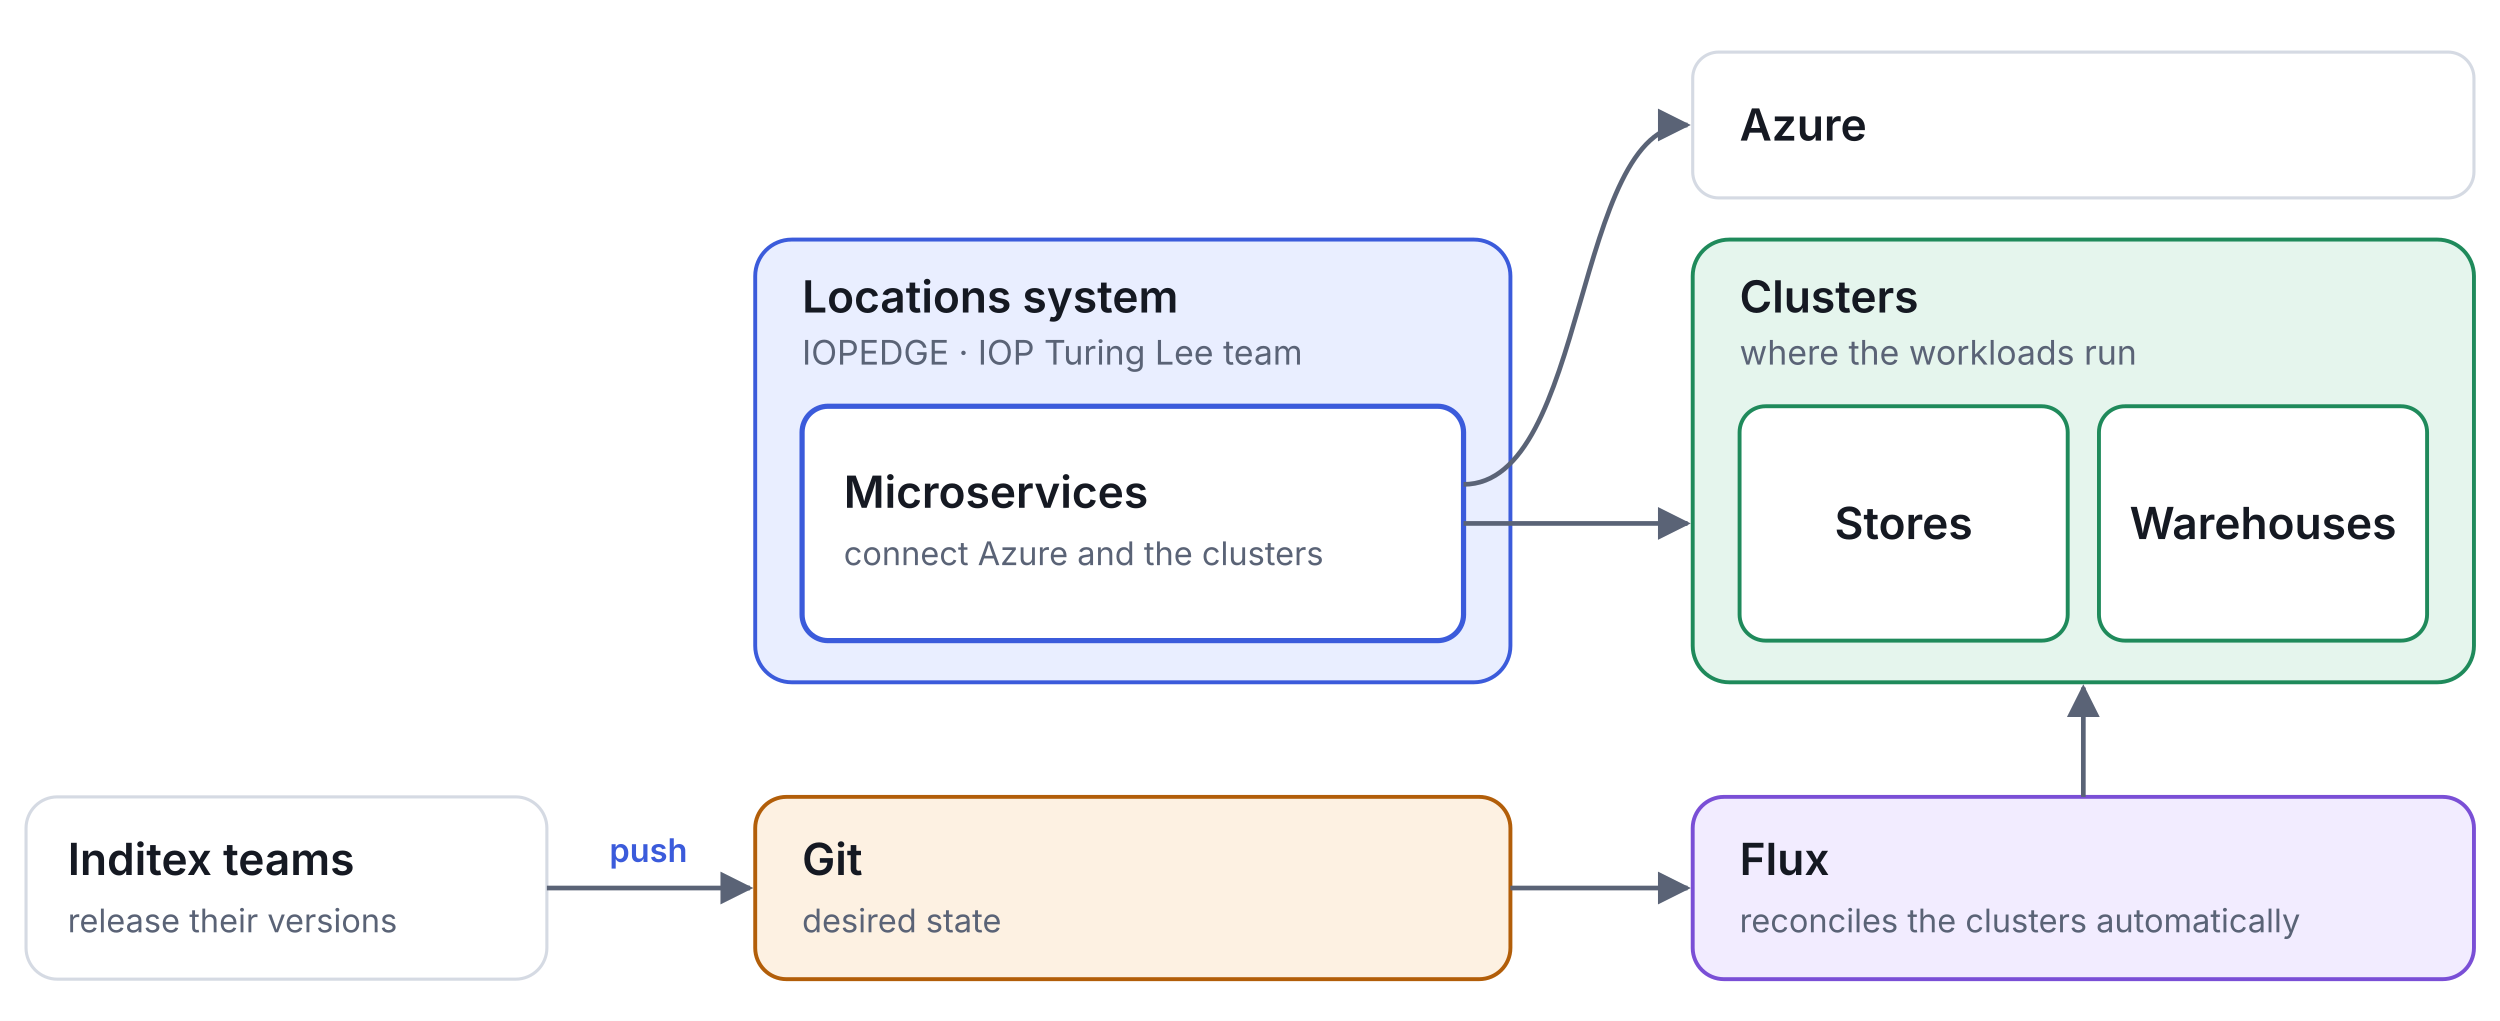
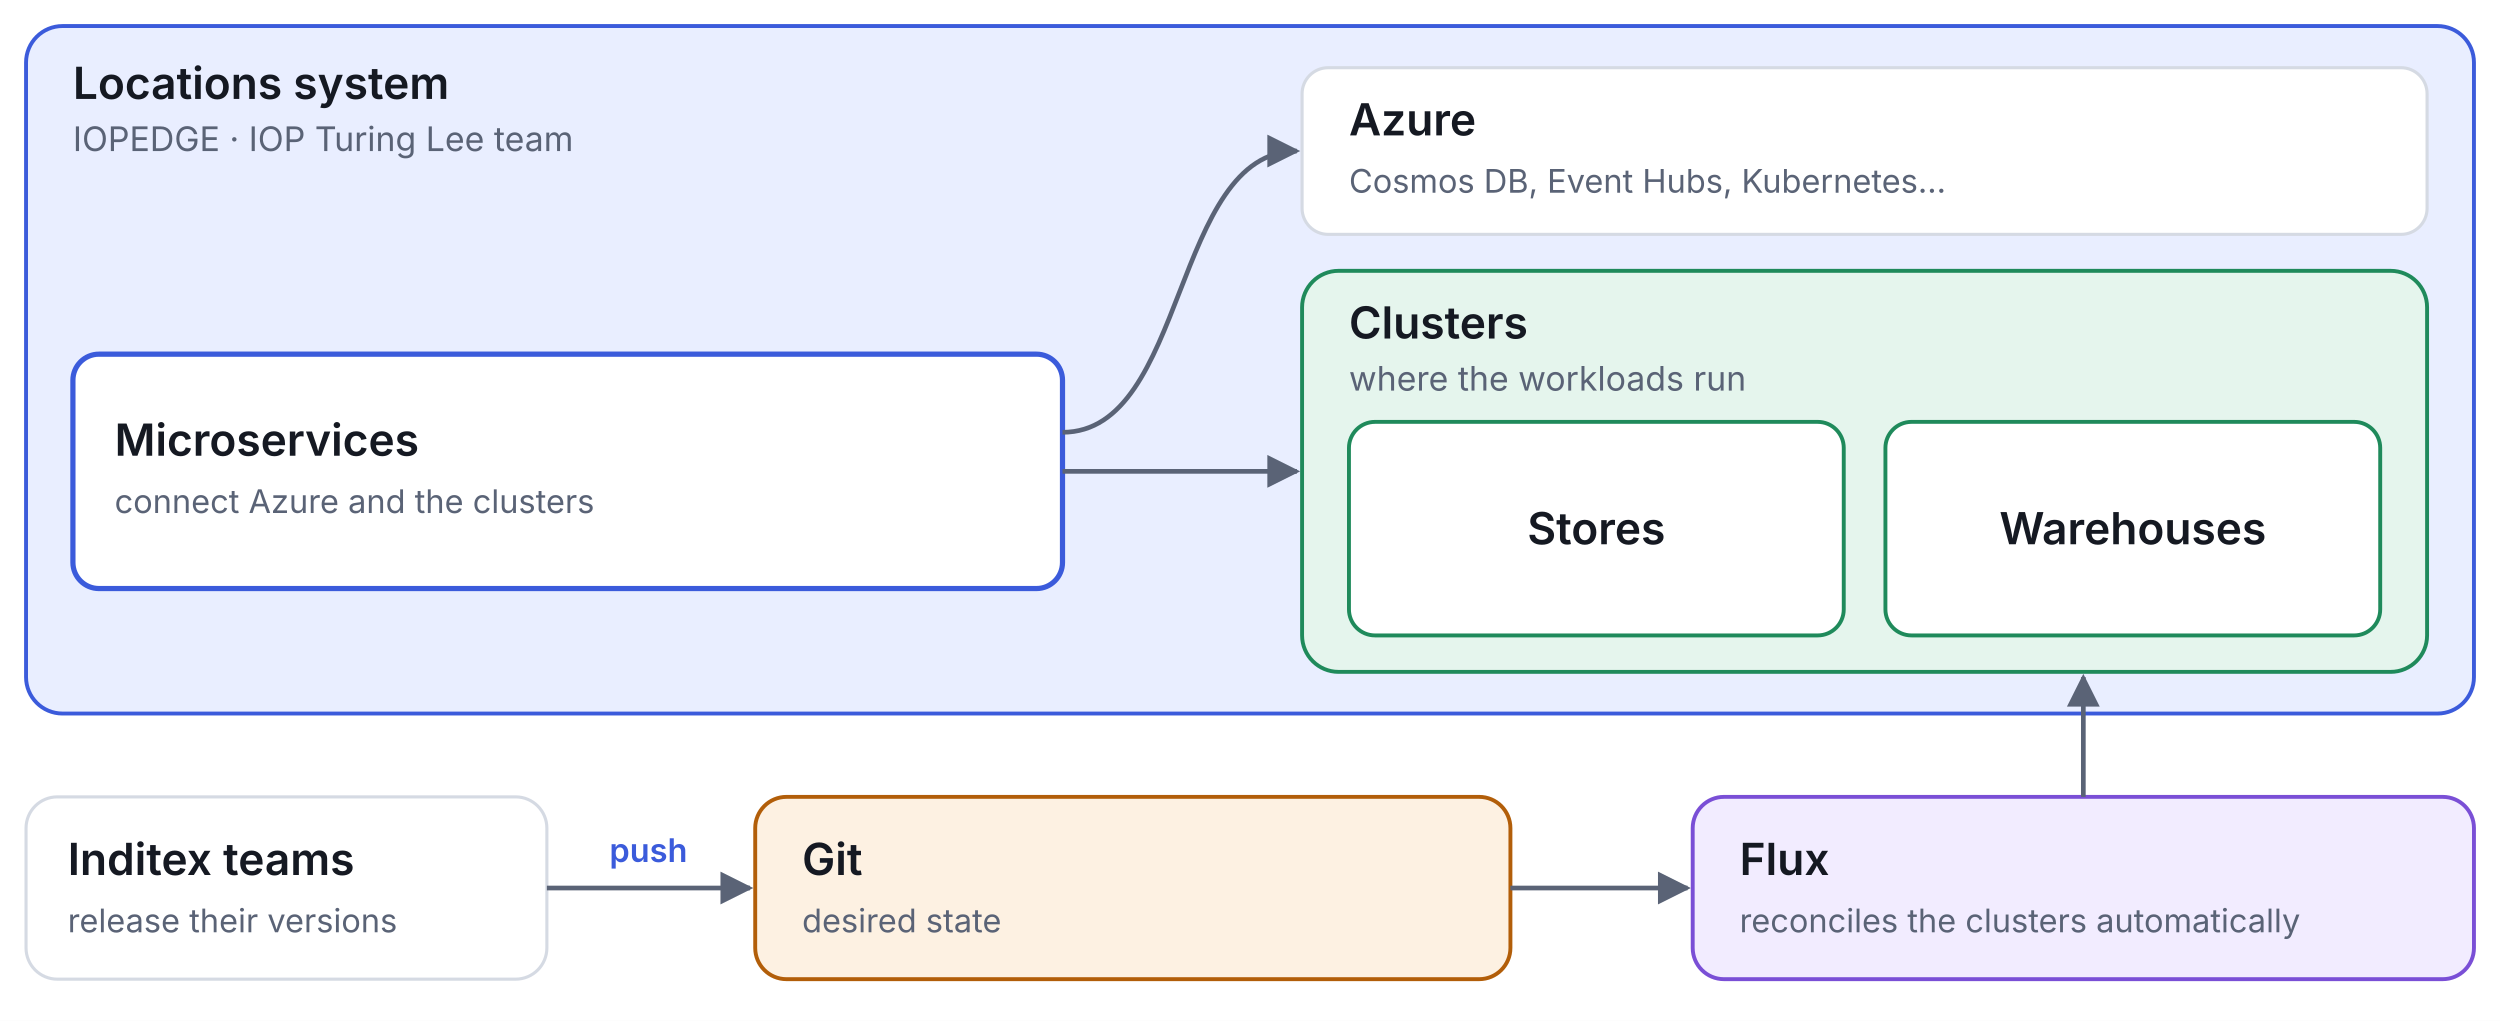
<svg xmlns="http://www.w3.org/2000/svg" viewBox="0 0 960 392">
  <style>
    .dg-bg { fill: #ffffff; }
    .dg-grp { stroke-width: 1.5; }
    .k8s { fill: #e9eeff; stroke: #3b5bdb; }
    .node { fill: #e5f5ed; stroke: #1f8a5b; }
    .flux { fill: #f2ecff; stroke: #7a4fd6; }
    .git { fill: #fdf1e2; stroke: #b25e09; }
    .dg-box { fill: #ffffff; stroke: #d5dae3; stroke-width: 1.2; }
    .dg-box.hl { stroke: #3b5bdb; stroke-width: 2; }
    .dg-box.pod { stroke: #1f8a5b; stroke-width: 1.5; }
    .dg-arrow { fill: none; stroke: #5a6376; stroke-width: 1.8; }
    .dg-head { fill: #5a6376; }
    text { font-family: Inter, system-ui, sans-serif; fill: #151922; }
    .dg-t { font-size: 17px; font-weight: 600; }
    .dg-s { font-size: 13px; fill: #5a6376; }
    .dg-d { font-size: 12.5px; fill: #5a6376; }
    .dg-l { font-size: 12.5px; font-weight: 600; fill: #3b5bdb; paint-order: stroke; stroke: #ffffff; stroke-width: 4px; }
  </style>
  <defs>
    <marker id="dgi-head" viewBox="0 0 10 10" refX="9" refY="5" markerWidth="7" markerHeight="7" orient="auto-start-reverse">
      <path class="dg-head" d="M0 0L10 5L0 10z" />
    </marker>
  </defs>
  <rect class="dg-bg" width="960" height="392" />
-   <rect class="dg-grp k8s" x="290" y="92" width="290" height="170" rx="14" />
-   <text class="dg-t" x="308" y="120">Locations system</text>
-   <text class="dg-s" x="308" y="140">IOPEDGE · IOP Turing Lee team</text>
-   <rect class="dg-box hl" x="308" y="156" width="254" height="90" rx="10" />
-   <text class="dg-t" x="324" y="195">Microservices</text>
-   <text class="dg-d" x="324" y="217">connect Azure and the clusters</text>
-   <rect class="dg-box" x="650" y="20" width="300" height="56" rx="10" />
-   <text class="dg-t" x="668" y="54">Azure</text>
-   <rect class="dg-grp node" x="650" y="92" width="300" height="170" rx="14" />
-   <text class="dg-t" x="668" y="120">Clusters</text>
-   <text class="dg-s" x="668" y="140">where the workloads run</text>
-   <rect class="dg-box pod" x="668" y="156" width="126" height="90" rx="10" />
-   <text class="dg-t" x="731" y="207" text-anchor="middle">Stores</text>
-   <rect class="dg-box pod" x="806" y="156" width="126" height="90" rx="10" />
-   <text class="dg-t" x="869" y="207" text-anchor="middle">Warehouses</text>
+   <rect class="dg-grp k8s" x="10" y="10" width="940" height="264" rx="14" />
+   <text class="dg-t" x="28" y="38">Locations system</text>
+   <text class="dg-s" x="28" y="58">IOPEDGE · IOP Turing Lee team</text>
+   <rect class="dg-box hl" x="28" y="136" width="380" height="90" rx="10" />
+   <text class="dg-t" x="44" y="175">Microservices</text>
+   <text class="dg-d" x="44" y="197">connect Azure and the clusters</text>
+   <rect class="dg-box" x="500" y="26" width="432" height="64" rx="10" />
+   <text class="dg-t" x="518" y="52">Azure</text>
+   <text class="dg-d" x="518" y="74">Cosmos DB, Event Hubs, Kubernetes…</text>
+   <rect class="dg-grp node" x="500" y="104" width="432" height="154" rx="14" />
+   <text class="dg-t" x="518" y="130">Clusters</text>
+   <text class="dg-s" x="518" y="150">where the workloads run</text>
+   <rect class="dg-box pod" x="518" y="162" width="190" height="82" rx="10" />
+   <text class="dg-t" x="613" y="209" text-anchor="middle">Stores</text>
+   <rect class="dg-box pod" x="724" y="162" width="190" height="82" rx="10" />
+   <text class="dg-t" x="819" y="209" text-anchor="middle">Warehouses</text>
  <rect class="dg-box" x="10" y="306" width="200" height="70" rx="12" />
  <text class="dg-t" x="26" y="336">Inditex teams</text>
  <text class="dg-d" x="26" y="358">release their versions</text>
  <rect class="dg-grp git" x="290" y="306" width="290" height="70" rx="12" />
  <text class="dg-t" x="308" y="336">Git</text>
  <text class="dg-d" x="308" y="358">desired state</text>
  <rect class="dg-grp flux" x="650" y="306" width="300" height="70" rx="12" />
  <text class="dg-t" x="668" y="336">Flux</text>
  <text class="dg-d" x="668" y="358">reconciles the clusters automatically</text>
-   <path class="dg-arrow" d="M562 186C610 186 604 48 648 48" marker-end="url(#dgi-head)" />
-   <path class="dg-arrow" d="M562 201H648" marker-end="url(#dgi-head)" />
+   <path class="dg-arrow" d="M408 166C456 166 450 58 498 58" marker-end="url(#dgi-head)" />
+   <path class="dg-arrow" d="M408 181H498" marker-end="url(#dgi-head)" />
  <path class="dg-arrow" d="M210 341H288" marker-end="url(#dgi-head)" />
  <text class="dg-l" x="249" y="331" text-anchor="middle">push</text>
  <path class="dg-arrow" d="M580 341H648" marker-end="url(#dgi-head)" />
-   <path class="dg-arrow" d="M800 306V264" marker-end="url(#dgi-head)" />
+   <path class="dg-arrow" d="M800 306V260" marker-end="url(#dgi-head)" />
</svg>
